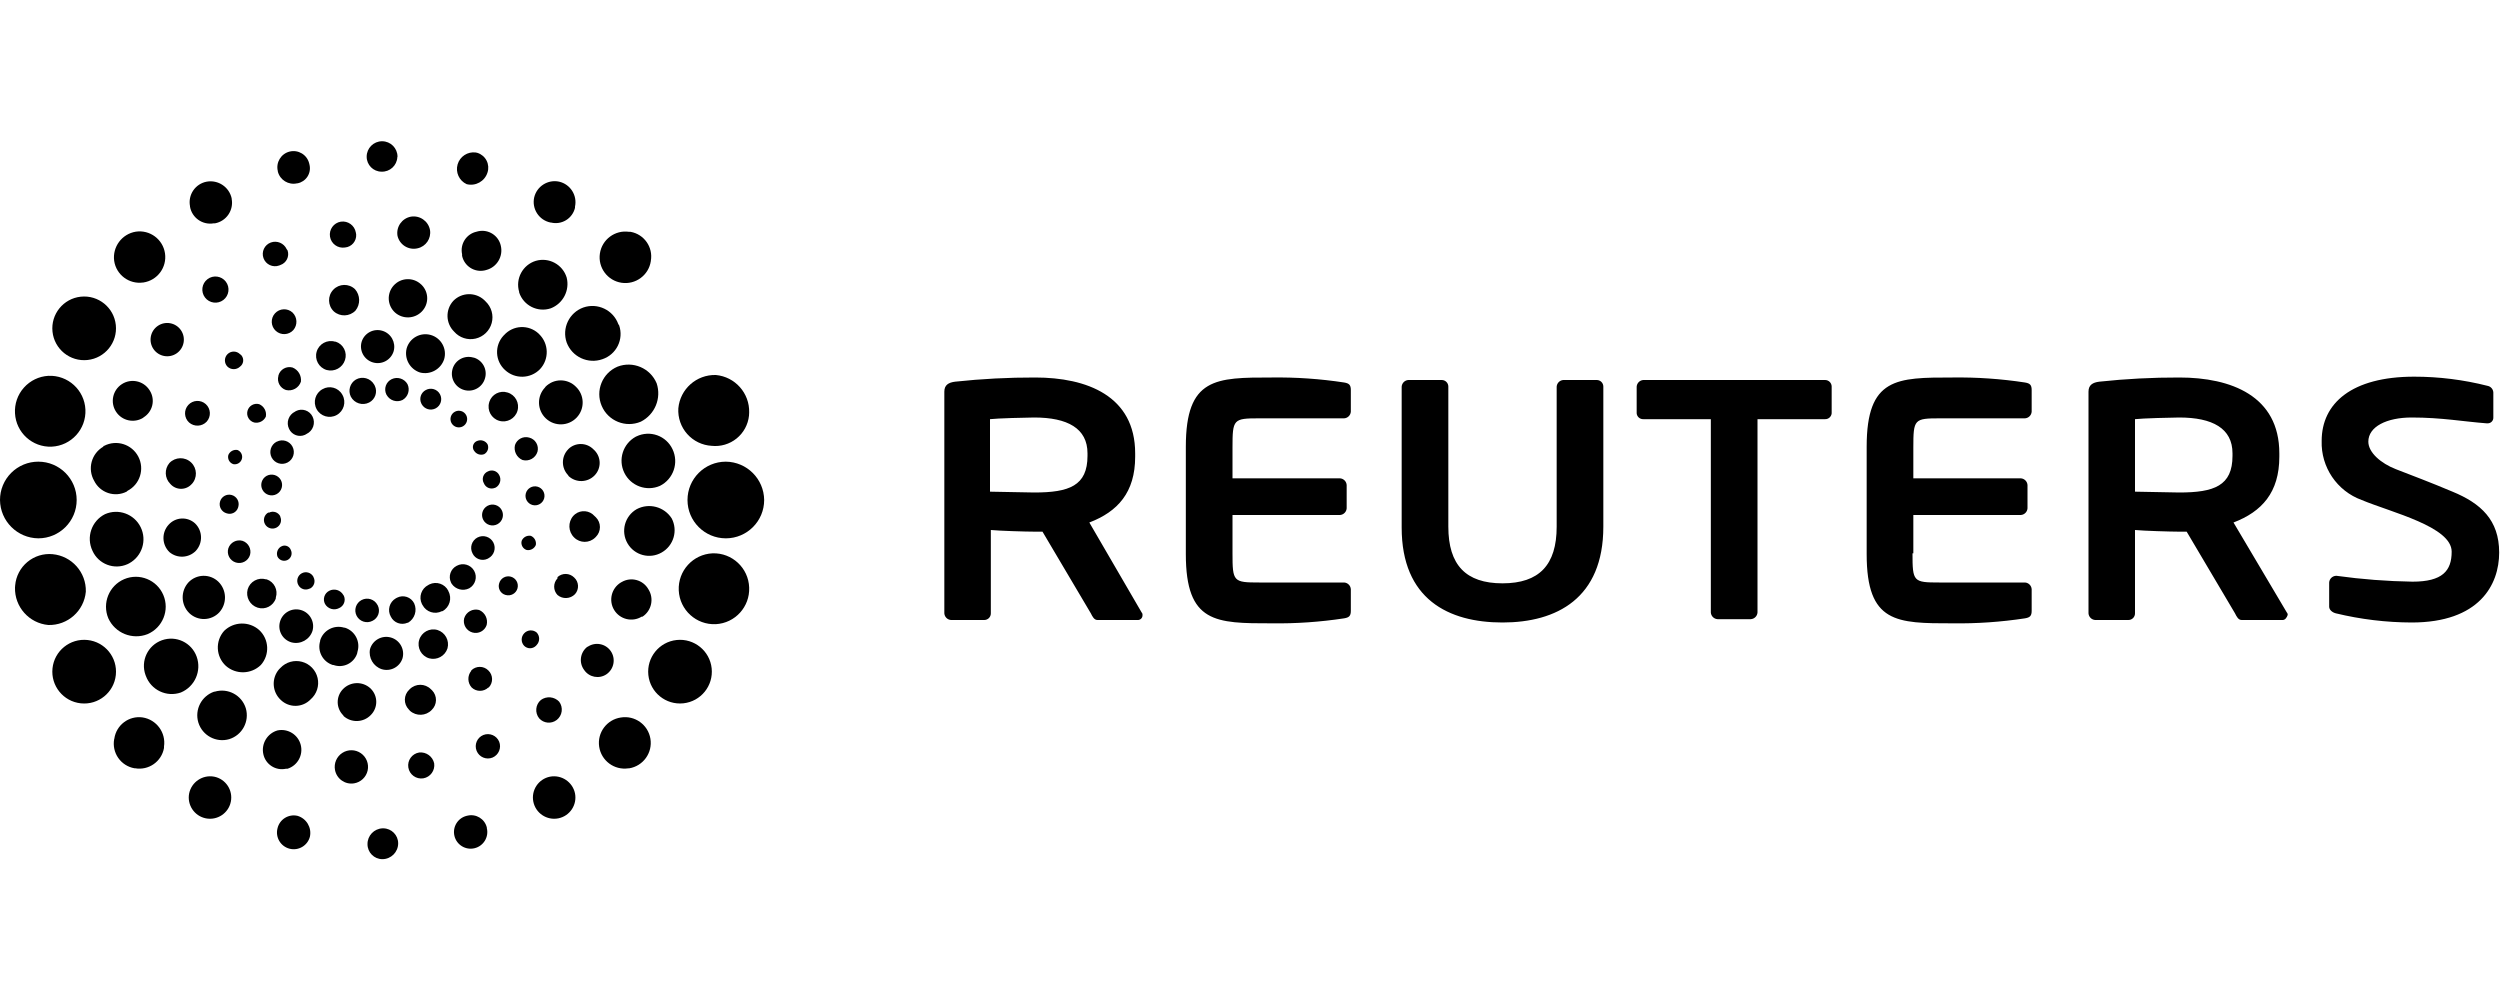
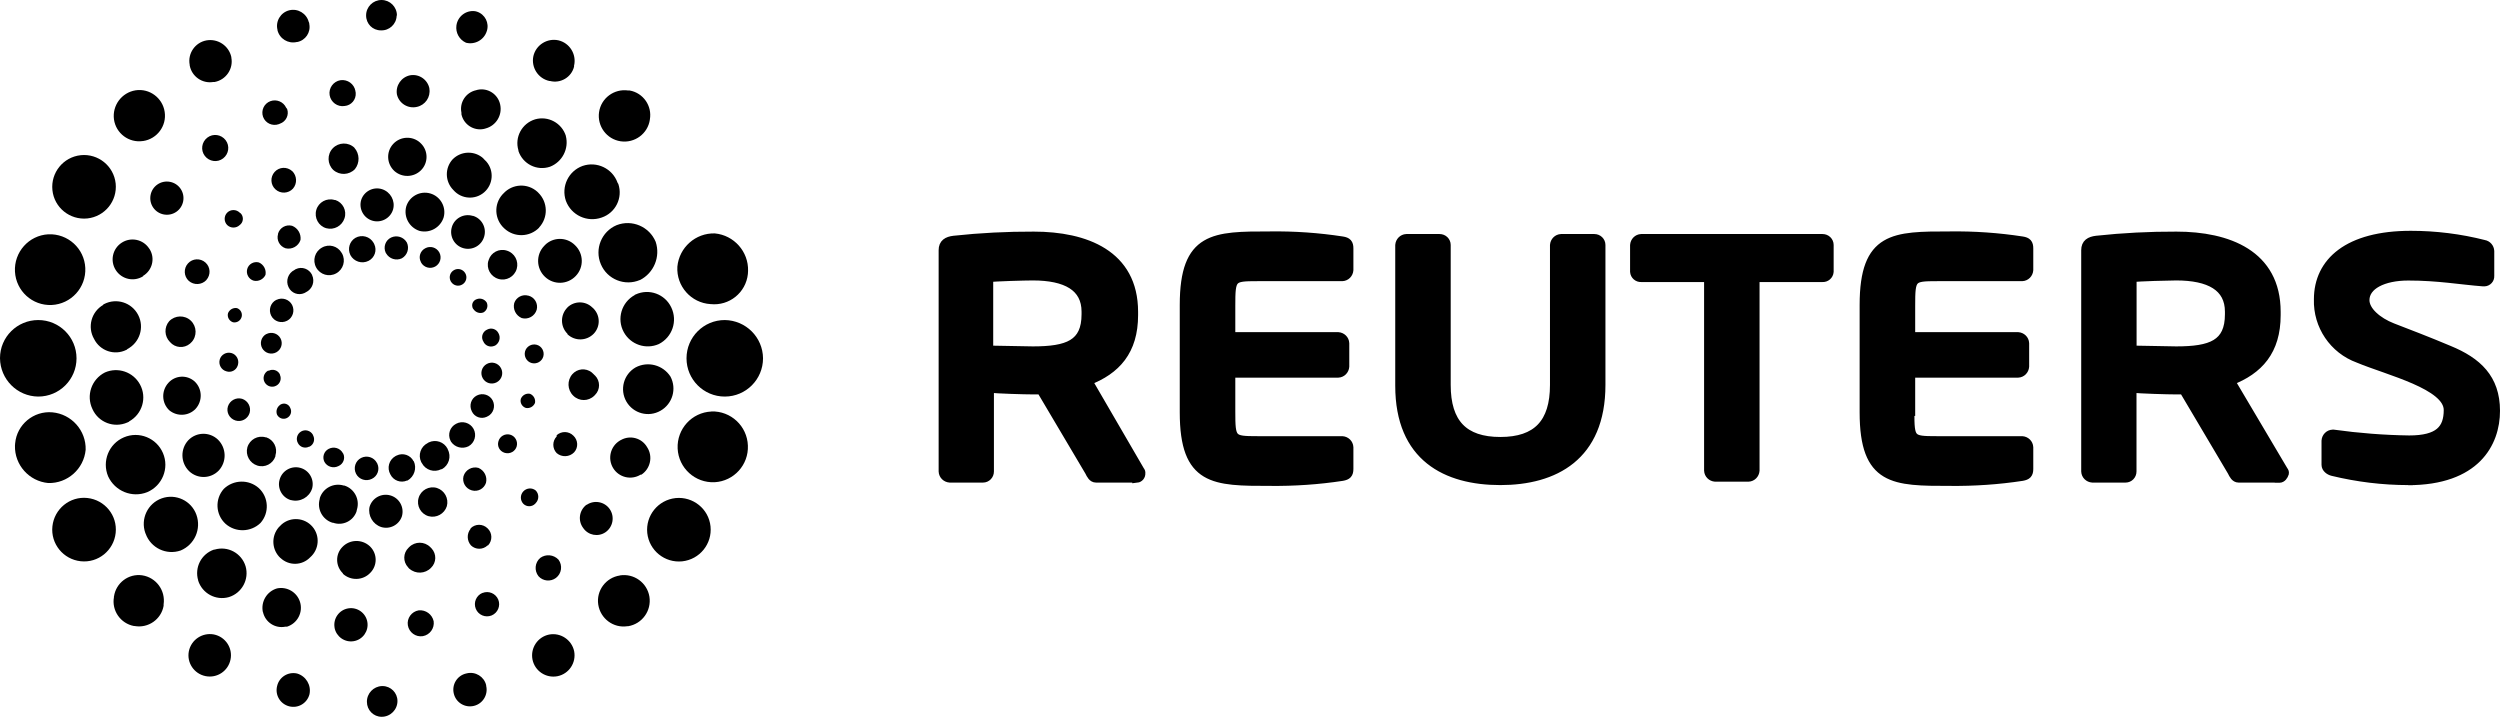
- <svg xmlns="http://www.w3.org/2000/svg" viewBox="0 0 300 120">
-   <path d="M136.6,74.4h-4.9c-.4,0-.6-.4-.8-.8l-5.8-9.8h-.9c-1.1,0-4.3-.1-5.3-.2v10a.79.79,0,0,1-.78.8h-4a.86.86,0,0,1-.8-.8V47c0-.8.5-1.1,1.3-1.2a87.93,87.93,0,0,1,9.6-.5c6.2,0,12,2.2,12,9.1v.4c0,4.3-2.1,6.6-5.5,7.9L137,73.5a.37.37,0,0,1,.1.3A.56.56,0,0,1,136.6,74.4Zm-6.1-20c0-3-2.4-4.3-6.4-4.3-.9,0-4.5.1-5.3.2V59c.6,0,4.6.1,5.3.1,4.2,0,6.4-.8,6.4-4.4Zm17.4,12c0,3.4.1,3.5,3.2,3.5h10.2a.86.86,0,0,1,.8.8v2.6c0,.6-.2.8-.8.9a52.8,52.8,0,0,1-8.7.6c-6.7,0-10.3,0-10.3-8.3V53.6c0-8.3,3.6-8.3,10.3-8.3a52.8,52.8,0,0,1,8.7.6c.6.1.8.3.8.9v2.6a.86.86,0,0,1-.8.8H151.1c-3.1,0-3.2.1-3.2,3.5v3.7h12.9a.86.86,0,0,1,.8.8V61a.86.86,0,0,1-.8.8H147.9Zm32.4,8.3c-6.5,0-12.1-2.8-12.1-11.4V46.4a.86.86,0,0,1,.8-.8h4a.79.79,0,0,1,.8.78V63.2c0,4.6,2.1,6.8,6.5,6.8s6.5-2.2,6.5-6.8V46.4a.86.86,0,0,1,.8-.8h4a.79.79,0,0,1,.8.78V63.2c0,8.6-5.6,11.5-12.1,11.5ZM219,50.3h-8.1V73.5a.86.86,0,0,1-.8.8h-4a.86.86,0,0,1-.8-.8V50.3h-8.1a.77.77,0,0,1-.8-.7V46.4a.86.86,0,0,1,.8-.8H219a.79.79,0,0,1,.8.78V49.6A.77.77,0,0,1,219,50.3Zm54.9,24.1H269c-.4,0-.6-.4-.8-.8l-5.8-9.8h-.9c-1,0-4.3-.1-5.3-.2v10a.79.79,0,0,1-.78.8h-4a.86.86,0,0,1-.8-.8V47c0-.8.5-1.1,1.3-1.2a87.93,87.93,0,0,1,9.6-.5c6.2,0,12,2.2,12,9.1v.4c0,4.3-2.1,6.6-5.5,7.9l6.4,10.8a.37.37,0,0,1,.1.3c-.1.3-.3.6-.6.6Zm-6-20c0-3-2.4-4.3-6.4-4.3-.8,0-4.5.1-5.3.2V59c.7,0,4.6.1,5.3.1,4.2,0,6.4-.8,6.4-4.4Zm21.5,20.3a39.27,39.27,0,0,1-9.1-1.1c-.4-.1-.8-.4-.8-.8V69.9a.86.86,0,0,1,.8-.8h.1a75,75,0,0,0,9.1.7c3.6,0,4.7-1.3,4.7-3.6,0-3-7.2-4.7-10.8-6.2a7.31,7.31,0,0,1-4.8-7.1c0-4.5,3.6-7.7,11.1-7.7a35.78,35.78,0,0,1,8.8,1.1.85.85,0,0,1,.7.8v3a.67.67,0,0,1-.66.7h-.14c-2.7-.2-5.4-.7-9-.7-3,0-5.2,1.1-5.2,2.9,0,1.3,1.5,2.6,3.3,3.3s4.2,1.6,6.8,2.7c3.4,1.4,5.6,3.4,5.6,7.3S297.5,74.7,289.4,74.7Zm-59.9-8.3c0,3.4.1,3.5,3.2,3.5H243a.86.86,0,0,1,.8.8v2.6c0,.6-.2.8-.8.9a52.8,52.8,0,0,1-8.7.6c-6.7,0-10.3,0-10.3-8.3V53.6c0-8.3,3.6-8.3,10.3-8.3a52.8,52.8,0,0,1,8.7.6c.6.1.8.3.8.9v2.6a.86.86,0,0,1-.8.8H232.8c-3.1,0-3.2.1-3.2,3.5v3.7h12.9a.86.86,0,0,1,.8.8V61a.86.86,0,0,1-.8.8H229.6v4.6Z" />
-   <path d="M41.1,47.4a1.77,1.77,0,1,1-2.4-.7h0a1.73,1.73,0,0,1,2.36.63ZM32.2,61.5a1,1,0,1,0,1,1.8h0A1,1,0,0,0,33.63,62l0-.05h0a1,1,0,0,0-1.35-.43ZM32,57.1a1.25,1.25,0,1,0,1.7.5A1.27,1.27,0,0,0,32,57.1ZM33.2,53a1.41,1.41,0,1,0,1.9.6h0A1.4,1.4,0,0,0,33.22,53Zm2.2-3.6a1.54,1.54,0,0,0-.71,2.07v0h0a1.45,1.45,0,0,0,1.91.71,1.18,1.18,0,0,0,.19-.11A1.54,1.54,0,0,0,37.51,50v0h0a1.47,1.47,0,0,0-2-.67ZM33.7,65.6a1,1,0,0,0-.4,1.2h0a.89.89,0,0,0,1.6-.8.8.8,0,0,0-1-.49A.76.76,0,0,0,33.7,65.6ZM54.2,50.8a1,1,0,1,0,.4-1.4h0a1,1,0,0,0-.43,1.35Zm-3.6-2.3a1.25,1.25,0,1,0,.5-1.7,1.22,1.22,0,0,0-.53,1.64Zm-4.2-1.1a1.46,1.46,0,0,0,1.9.6h0a1.46,1.46,0,0,0,.6-1.9h0a1.46,1.46,0,0,0-1.9-.6h0a1.37,1.37,0,0,0-.64,1.83A.25.25,0,0,1,46.4,47.4Zm-4.3.2a1.64,1.64,0,0,0,2.2.7h0a1.52,1.52,0,0,0,.68-2,1.09,1.09,0,0,0-.08-.15,1.61,1.61,0,0,0-2.2-.6h0A1.58,1.58,0,0,0,42.1,47.6Zm14.8,6.5a1,1,0,0,0,1.2.4.93.93,0,0,0,.4-1.2h0a1,1,0,0,0-1.2-.4.78.78,0,0,0-.51,1A.65.65,0,0,0,56.9,54.1ZM53.8,70.9a1.71,1.71,0,0,0-2.28-.77l-.12.07h0a1.71,1.71,0,0,0-.77,2.28l.07.12h0a1.73,1.73,0,0,0,2.33.74l.07,0a1.77,1.77,0,0,0,.71-2.39ZM37.6,69.2a1,1,0,0,0-1.8,1h0a1,1,0,0,0,1.35.43l.05,0h0a1,1,0,0,0,.43-1.35Zm3.6,2.2a1.27,1.27,0,0,0-1.7-.5A1.16,1.16,0,0,0,39,72.47v0h0a1.27,1.27,0,0,0,1.7.5,1.11,1.11,0,0,0,.57-1.46A.61.61,0,0,0,41.2,71.4Zm4.1,1.2a1.41,1.41,0,1,0-.6,1.9h0a1.37,1.37,0,0,0,.64-1.83A.25.25,0,0,1,45.3,72.6Zm4.4-.2a1.52,1.52,0,0,0-2.05-.68l-.15.08a1.61,1.61,0,0,0-.6,2.2h0a1.54,1.54,0,0,0,2,.73l.06,0h0A1.82,1.82,0,0,0,49.7,72.4Zm9.8-13.9a1.11,1.11,0,0,0,.4-1.5,1,1,0,0,0-1.35-.43l0,0h0A1,1,0,0,0,58.07,58l0,0h0a1,1,0,0,0,1.3.55Zm.2,4.4a1.25,1.25,0,1,0-1.2-2.2h0a1.25,1.25,0,0,0,1.2,2.2ZM58.6,67a1.41,1.41,0,1,0-1.9-.6h0a1.35,1.35,0,0,0,1.79.66Zm-2.3,3.6a1.54,1.54,0,0,0-1.5-2.7h0a1.52,1.52,0,0,0-.68,2,1.09,1.09,0,0,0,.08.15h0A1.65,1.65,0,0,0,56.3,70.6Z" />
-   <path d="M53.3,43.1a2.42,2.42,0,0,1-2.9,1.6h0a2.42,2.42,0,0,1-1.6-2.9h0a2.34,2.34,0,1,1,4.5,1.3ZM31.1,48.5a1.14,1.14,0,0,0-.6,2.2,1.26,1.26,0,0,0,1.4-.7A1.35,1.35,0,0,0,31.1,48.5Zm4-4.4a1.38,1.38,0,0,0-1.69.95v.05h0a1.39,1.39,0,0,0,.9,1.7h0a1.52,1.52,0,0,0,1.8-1A1.62,1.62,0,0,0,35.1,44.1ZM40.2,41a1.77,1.77,0,0,0-1,3.4,1.81,1.81,0,0,0,2.2-1.2h0A1.74,1.74,0,0,0,40.28,41Zm5.7-1.3A2,2,0,0,0,43.4,41h0a2,2,0,0,0,1.35,2.49h0a2,2,0,0,0,2.49-1.35v0A2,2,0,0,0,45.9,39.7ZM28.5,54a1,1,0,0,0-1.1.6h0a.91.91,0,0,0,.6,1.1h0a.89.89,0,0,0,.5-1.7Zm34.6,5.2a1.14,1.14,0,0,0,.8,1.4h0a1.14,1.14,0,1,0-.8-1.4Zm-1.3-5.8a1.56,1.56,0,0,0,.9,1.8h0a1.47,1.47,0,0,0,1.8-1,1.38,1.38,0,0,0-1-1.69h0A1.39,1.39,0,0,0,61.8,53.4Zm-3.1-5.1a1.77,1.77,0,1,0,2.2-1.2h0a1.74,1.74,0,0,0-2.18,1.12A.24.24,0,0,1,58.7,48.3Zm-4.4-4a2,2,0,0,0,3.9,1.1h0a2,2,0,0,0-1.35-2.49H56.8a2,2,0,0,0-2.49,1.35Zm8.3,20.6a.91.91,0,0,0,.6,1.1,1,1,0,0,0,1.1-.6h0a1,1,0,0,0-.6-1.1h0A1,1,0,0,0,62.6,64.9ZM42.9,78.2a2.31,2.31,0,0,0-1.52-2.88l-.08,0h0a2.31,2.31,0,0,0-2.88,1.52.24.24,0,0,1,0,.08h0a2.31,2.31,0,0,0,1.52,2.88l.08,0h0a2.21,2.21,0,0,0,2.83-1.36A2.17,2.17,0,0,0,42.9,78.2ZM28.6,60.8a1.14,1.14,0,1,0-1.4.8h0a1.07,1.07,0,0,0,1.36-.66A.74.74,0,0,0,28.6,60.8ZM30,66.6a1.39,1.39,0,0,0-.9-1.7h0a1.39,1.39,0,0,0-1.7.9h0a1.36,1.36,0,0,0,2.6.8Zm3.1,5.1A1.74,1.74,0,0,0,32,69.52l-.08,0a1.77,1.77,0,0,0-2.2,1.2h0a1.81,1.81,0,0,0,1.2,2.2h0a1.74,1.74,0,0,0,2.18-1.12A.24.24,0,0,1,33.1,71.7Zm4.4,4a2,2,0,1,0-3.9-1.1h0A2,2,0,0,0,35,77.09h0A2.09,2.09,0,0,0,37.5,75.7Zm23.2-4.3a1.14,1.14,0,1,0-.8-1.4,1.1,1.1,0,0,0,.72,1.38Zm-4,4.5a1.39,1.39,0,0,0,1.7-.9,1.56,1.56,0,0,0-.9-1.8h0a1.47,1.47,0,0,0-1.8,1A1.42,1.42,0,0,0,56.7,75.9ZM51.5,79a1.81,1.81,0,0,0,2.2-1.2h0a1.81,1.81,0,0,0-1.2-2.2h0a1.77,1.77,0,1,0-1,3.4Zm-5.7,1.3A2,2,0,0,0,48.3,79h0a2,2,0,1,0-3.9-1.1h0A2.11,2.11,0,0,0,45.8,80.3Z" />
-   <path d="M64.8,44.3a3,3,0,0,1-4.2.1,2.9,2.9,0,0,1-.2-4.1l.1-.1h0a2.9,2.9,0,0,1,4.1-.2l.1.1h0A3,3,0,0,1,64.8,44.3ZM35.1,37.5a1.49,1.49,0,1,0,.1,2.11h0A1.54,1.54,0,0,0,35.1,37.5Zm7.5-2.8a1.84,1.84,0,0,0-2.54,2.67l0,0h0a1.88,1.88,0,0,0,2.6-.1A2,2,0,0,0,42.6,34.7Zm7.9-.6a2.3,2.3,0,0,0-3.1,3.4h0a2.33,2.33,0,0,0,3.2-.1,2.27,2.27,0,0,0,0-3.21ZM58.1,36a2.66,2.66,0,0,0-3.7.1h0a2.66,2.66,0,0,0,.1,3.7h0a2.62,2.62,0,1,0,3.77-3.63ZM28.8,42.5A1.06,1.06,0,0,0,27.3,44h0a1.09,1.09,0,0,0,1.5,0h0A.94.94,0,0,0,29,42.68.77.77,0,0,0,28.8,42.5ZM66.9,69.4a1.45,1.45,0,0,0,0,2s0,0,0,0a1.54,1.54,0,0,0,2.1-.1,1.42,1.42,0,0,0-.1-2,1.45,1.45,0,0,0-2-.05Zm1.9-7.5a1.88,1.88,0,0,0,.1,2.6,1.79,1.79,0,0,0,2.53,0,.46.46,0,0,0,.07-.07h0a1.66,1.66,0,0,0,0-2.36l-.15-.14h0A1.71,1.71,0,0,0,69,61.71Zm-.6-8a2.23,2.23,0,0,0,0,3.15l0,.05h0a2.23,2.23,0,0,0,3.15-.05l0,0h0a2.15,2.15,0,0,0,0-3,1.14,1.14,0,0,0-.16-.15,2.13,2.13,0,0,0-3,0Zm-2.8-7.4a2.62,2.62,0,1,0,3.7-.1h0a2.56,2.56,0,0,0-3.63,0ZM62.9,76a1.09,1.09,0,0,0,0,1.5,1,1,0,0,0,1.41,0l.09-.1h0a1.09,1.09,0,0,0,0-1.5h0A1.09,1.09,0,0,0,62.9,76ZM31.3,79.8a3,3,0,0,0-.2-4.2,3.09,3.09,0,0,0-4.2.1,3,3,0,0,0,.2,4.2A3.09,3.09,0,0,0,31.3,79.8ZM24.8,50.6a1.49,1.49,0,1,0-2.11.1h0A1.52,1.52,0,0,0,24.8,50.6ZM23,58.1a1.84,1.84,0,0,0-2.67-2.54l0,0a1.85,1.85,0,0,0,.1,2.5,1.71,1.71,0,0,0,2.6,0Zm.5,8a2.36,2.36,0,0,0-.1-3.3,2.23,2.23,0,0,0-3.16.16l0,0a2.36,2.36,0,0,0,.1,3.3A2.33,2.33,0,0,0,23.5,66.1Zm2.8,7.4a2.66,2.66,0,0,0-.1-3.7,2.53,2.53,0,0,0-3.58.08l0,0h0a2.66,2.66,0,0,0,.1,3.7h0a2.53,2.53,0,0,0,3.59-.09Zm30.3,9a1.45,1.45,0,0,0,2,0l.05,0h0a1.45,1.45,0,0,0-.05-2.05s0,0,0,0h0a1.45,1.45,0,0,0-2.05,0l0,.05h0A1.54,1.54,0,0,0,56.6,82.5Zm-7.4,2.8a1.88,1.88,0,0,0,2.6-.1,1.66,1.66,0,0,0,.05-2.36l-.15-.14h0a1.79,1.79,0,0,0-2.53,0,.46.46,0,0,0-.07.07,1.66,1.66,0,0,0-.05,2.36Zm-8,.6a2.36,2.36,0,0,0,3.3-.1,2.23,2.23,0,0,0,0-3.15l-.05-.05h0a2.36,2.36,0,0,0-3.3.1,2.23,2.23,0,0,0,.07,3.17ZM33.7,84a2.53,2.53,0,0,0,3.58-.08l0,0h0a2.62,2.62,0,1,0-3.63-3.77,1.37,1.37,0,0,0-.17.17h0A2.66,2.66,0,0,0,33.7,84Z" />
-   <path d="M76.9,50.6A3.58,3.58,0,1,1,74.1,44h0a3.66,3.66,0,0,1,4.7,2A3.81,3.81,0,0,1,76.9,50.6Zm-25.3-23A2,2,0,0,0,49.3,26h0a2,2,0,0,0-1.6,2.3h0a2,2,0,0,0,2.4,1.5h0A1.93,1.93,0,0,0,51.6,27.6Zm8.5,1.9a2.28,2.28,0,0,0-2.71-1.75l-.19.05h0a2.28,2.28,0,0,0-1.75,2.71,1.33,1.33,0,0,0,0,.19h0a2.28,2.28,0,0,0,2.71,1.75l.19-.05A2.43,2.43,0,0,0,60.1,29.5ZM68,33.3a3,3,0,0,0-3.7-2h0a3,3,0,0,0-2,3.73s0,0,0,.07h0A3,3,0,0,0,66.09,37h0A3.14,3.14,0,0,0,68,33.3Zm6.2,5.6a3.31,3.31,0,0,0-4.2-2h0a3.31,3.31,0,0,0-2,4.2h0a3.38,3.38,0,0,0,4.3,2,3.19,3.19,0,0,0,2-4.05Zm-39.8-9a1.52,1.52,0,0,0-1.9-.8h0a1.46,1.46,0,1,0,1,2.76l.15-.06h0a1.38,1.38,0,0,0,.86-1.75ZM70.5,77.6a2,2,0,0,0-.4,2.8h0a1.93,1.93,0,0,0,2.68.51h0a2,2,0,0,0,.51-2.78v0h0a2,2,0,0,0-2.78-.51Zm4-7.7A2.4,2.4,0,0,0,77,74h.1a2.4,2.4,0,0,0,.7-3.3,2.33,2.33,0,0,0-3.19-.86Zm1.9-8.8a3,3,0,1,0,3,5.2h0a3.07,3.07,0,0,0,1.2-4.1h0A3.21,3.21,0,0,0,76.4,61.1Zm-.1-8.7a3.29,3.29,0,0,0,2.9,5.9h0a3.32,3.32,0,0,0,1.5-4.4h0a3.23,3.23,0,0,0-4.31-1.54ZM58,88.2a1.46,1.46,0,0,0,1.1,2.71A1.48,1.48,0,0,0,59.9,89h0A1.47,1.47,0,0,0,58,88.2ZM17.7,76.1a3.58,3.58,0,0,0-2.8-6.6h0A3.6,3.6,0,0,0,13,74.2h0A3.69,3.69,0,0,0,17.7,76.1Zm3.5-33.7a2,2,0,0,0,.51-2.78v0h0a2,2,0,0,0-2.78-.51h0a2,2,0,0,0-.51,2.78v0h0a2,2,0,0,0,2.78.51Zm-4,7.7A2.32,2.32,0,0,0,18,46.91l-.07-.11h0a2.39,2.39,0,1,0-.71,3.31Zm-1.9,8.8a3,3,0,0,0-2.8-5.4h0a.09.09,0,0,0-.1.1,3,3,0,0,0-1.1,4.1h0A2.89,2.89,0,0,0,15.19,59Zm.2,8.7a3.29,3.29,0,0,0-2.9-5.9h0a3.32,3.32,0,0,0-1.5,4.4h0a3.18,3.18,0,0,0,4.2,1.6ZM40.2,92.4A2,2,0,0,0,42.5,94h0a2,2,0,1,0-2.3-1.6Zm-8.6-1.9a2.28,2.28,0,0,0,2.71,1.75l.19,0h0a2.38,2.38,0,0,0-1.2-4.6A2.43,2.43,0,0,0,31.6,90.5Zm-7.8-3.8a3,3,0,0,0,3.7,2h0a3,3,0,0,0,2-3.7h0a3,3,0,0,0-3.73-2l-.07,0A3,3,0,0,0,23.8,86.7Zm-6.3-5.6a3.31,3.31,0,0,0,4.2,2h0a3.41,3.41,0,0,0,1.9-4.3A3.26,3.26,0,0,0,17.46,81ZM64.9,84a1.59,1.59,0,0,0-.2,2.2,1.55,1.55,0,0,0,2.1.2,1.58,1.58,0,0,0,.3-2.2A1.67,1.67,0,0,0,64.9,84ZM50.3,90.3a1.57,1.57,0,0,0,.5,3.1h0a1.59,1.59,0,0,0,1.3-1.8h0A1.66,1.66,0,0,0,50.3,90.3ZM42.7,27.9a1.59,1.59,0,0,0-1.8-1.3h0a1.57,1.57,0,1,0,.5,3.1,1.47,1.47,0,0,0,1.34-1.57A1.57,1.57,0,0,0,42.7,27.9ZM27.1,33.8a1.57,1.57,0,1,0-.3,2.2A1.57,1.57,0,0,0,27.1,33.8Z" />
-   <path d="M87.1,64.6a4.6,4.6,0,1,1,0-9.2h0A4.65,4.65,0,0,1,91.7,60h0a4.6,4.6,0,0,1-4.58,4.6ZM69,24.8a2.53,2.53,0,0,0-1.9-3h0a2.53,2.53,0,0,0-3,1.9h0a2.52,2.52,0,0,0,1.94,3h.06A2.38,2.38,0,0,0,69,24.94Zm9.1,6.5a3,3,0,0,0-2.43-3.48l-.17,0h0a3.09,3.09,0,1,0,2.6,3.51ZM89.9,49.5a4.4,4.4,0,0,0-4-4.5h0a4.4,4.4,0,0,0-4.5,4h0a4.25,4.25,0,0,0,4,4.5h0a4.07,4.07,0,0,0,4.48-3.62C89.89,49.76,89.9,49.63,89.9,49.5ZM47.7,18.8a1.85,1.85,0,0,0-3.7,0,1.79,1.79,0,0,0,1.78,1.8h0a1.83,1.83,0,0,0,1.9-1.74ZM66,93.2a2.55,2.55,0,1,0,3,2h0A2.58,2.58,0,0,0,66,93.2Zm8.5-7.1a3.08,3.08,0,0,0,.9,6.1h.1a3.09,3.09,0,1,0-1-6.1Zm6.7-9.3a3.82,3.82,0,1,0,4.2,3.4h0a3.82,3.82,0,0,0-4.2-3.4Zm4.3-10.4a4.25,4.25,0,0,0,.4,8.5h0a4.23,4.23,0,0,0,4-4.4h0a4.25,4.25,0,0,0-4.39-4.1Zm-39.6,33a1.88,1.88,0,0,0-1.8,1.9,1.79,1.79,0,0,0,1.78,1.8h0a1.9,1.9,0,0,0,1.9-1.9h0A1.8,1.8,0,0,0,46,99.4ZM4.6,64.6a4.6,4.6,0,0,0,0-9.2h0A4.59,4.59,0,0,0,0,60v0H0A4.65,4.65,0,0,0,4.6,64.6ZM25.8,26.8a2.51,2.51,0,0,0,2-2.94V23.8a2.6,2.6,0,0,0-3-2h0a2.51,2.51,0,0,0-2,2.94v.06a2.46,2.46,0,0,0,2.84,2Zm-8.6,7.1a3.08,3.08,0,0,0-.9-6.1h0a3.13,3.13,0,0,0-2.6,3.5h0a3.07,3.07,0,0,0,3.47,2.6Zm-6.7,9.3a3.82,3.82,0,1,0-4.2-3.4h0a3.82,3.82,0,0,0,4.2,3.4ZM6.2,53.6a4.25,4.25,0,1,0-.4-8.5h0a4.25,4.25,0,0,0-4,4.5h0A4.23,4.23,0,0,0,6.2,53.6ZM22.7,95.2a2.55,2.55,0,1,0,3-2h0A2.58,2.58,0,0,0,22.7,95.2Zm-9-6.5a3,3,0,0,0,2.42,3.49h.08a3,3,0,0,0,3.48-2.43c0-.06,0-.11,0-.17a3.08,3.08,0,0,0-2.57-3.5h0a3,3,0,0,0-3.39,2.55ZM6.3,80.2a3.82,3.82,0,0,0,3.4,4.2h0A3.82,3.82,0,0,0,13.9,81h0a3.82,3.82,0,0,0-3.4-4.2h0a3.82,3.82,0,0,0-4.2,3.4ZM1.8,70.5a4.4,4.4,0,0,0,4,4.5h0a4.4,4.4,0,0,0,4.5-4h0a4.4,4.4,0,0,0-4-4.5,4.12,4.12,0,0,0-4.48,3.74A2.28,2.28,0,0,0,1.8,70.5ZM56,97.9a2,2,0,1,0,2.42,1.47s0-.05,0-.07h0a1.93,1.93,0,0,0-2.33-1.42Zm-20.3,0a2,2,0,0,0-2.4,1.5h0a2,2,0,0,0,3.89,1v0A2.14,2.14,0,0,0,35.7,97.9ZM58.5,20.7a1.86,1.86,0,0,0-1.19-2.35l-.21-.05h0A2,2,0,0,0,56,22.1,2.08,2.08,0,0,0,58.5,20.7ZM37.1,19.6a1.94,1.94,0,0,0-2.35-1.41h0a1.94,1.94,0,0,0-1.41,2.35v.05h0A1.94,1.94,0,0,0,35.65,22h.05a1.84,1.84,0,0,0,1.45-2.19A1.6,1.6,0,0,0,37.1,19.6Z" />
+ <svg xmlns="http://www.w3.org/2000/svg" id="a" viewBox="0 0 279.02 80">
+   <path d="m126.87,53.36h-4.55c-.37,0-.56-.37-.74-.74l-5.39-9.1h-.84c-1.02,0-3.99-.09-4.92-.19v9.29c0,.41-.32.74-.72.74h-3.71c-.4-.03-.72-.34-.74-.74v-24.7c0-.74.46-1.02,1.21-1.11,2.96-.32,5.94-.47,8.91-.46,5.76,0,11.14,2.04,11.14,8.45v.37c0,3.99-1.95,6.13-5.11,7.34l5.83,10.03c.07.07.11.18.09.28.02.28-.18.53-.46.56v-.02Zm-5.66-18.57c0-2.79-2.23-3.99-5.94-3.99-.84,0-4.18.09-4.92.19v8.08c.56,0,4.27.09,4.92.09,3.9,0,5.94-.74,5.94-4.09v-.28Zm16.16,11.14c0,3.16.09,3.25,2.97,3.25h9.47c.4.03.72.34.74.74v2.41c0,.56-.19.74-.74.84-2.67.41-5.38.59-8.08.56-6.22,0-9.56,0-9.56-7.71v-11.98c0-7.71,3.34-7.71,9.56-7.71,2.7-.04,5.41.15,8.08.56.56.09.74.28.74.84v2.41c-.03.4-.34.72-.74.74h-9.47c-2.88,0-2.97.09-2.97,3.25v3.44h11.98c.4.03.72.34.74.74v2.6c-.03.4-.34.72-.74.74h-11.98v4.27h0Zm30.09,7.71c-6.04,0-11.24-2.6-11.24-10.59v-15.69c.03-.4.34-.72.74-.74h3.71c.41,0,.74.32.74.72h0v15.62c0,4.27,1.95,6.31,6.04,6.31s6.04-2.04,6.04-6.31v-15.6c.03-.4.34-.72.74-.74h3.71c.41,0,.74.32.74.72h0v15.62c0,7.99-5.2,10.68-11.24,10.68h.02Zm35.94-22.66h-7.52v21.54c-.03.4-.34.72-.74.74h-3.71c-.4-.03-.72-.34-.74-.74v-21.54h-7.52c-.38.02-.71-.27-.74-.65v-2.97c.03-.4.34-.72.74-.74h20.24c.41,0,.74.32.74.72h0v2.99c-.03.38-.36.67-.74.65h0Zm50.99,22.38h-4.55c-.37,0-.56-.37-.74-.74l-5.39-9.1h-.84c-.93,0-3.99-.09-4.92-.19v9.29c0,.41-.32.74-.72.74h-3.71c-.4-.03-.72-.34-.74-.74v-24.7c0-.74.46-1.02,1.21-1.11,2.96-.32,5.94-.47,8.91-.46,5.76,0,11.14,2.04,11.14,8.45v.37c0,3.99-1.95,6.13-5.11,7.34l5.94,10.03c.07.07.11.18.09.28-.09.28-.28.56-.56.56h-.02v-.02Zm-5.57-18.57c0-2.79-2.23-3.99-5.94-3.99-.74,0-4.18.09-4.92.19v8.08c.65,0,4.27.09,4.92.09,3.9,0,5.94-.74,5.94-4.09v-.28Zm19.97,18.85c-2.85,0-5.68-.35-8.45-1.02-.37-.09-.74-.37-.74-.74v-2.69c.03-.4.34-.72.74-.74h.09c2.8.39,5.62.61,8.45.65,3.34,0,4.36-1.21,4.36-3.34,0-2.79-6.69-4.36-10.03-5.76-2.75-1-4.55-3.66-4.46-6.59,0-4.18,3.34-7.15,10.31-7.15,2.76,0,5.5.34,8.17,1.02.36.06.63.37.65.74v2.79c.02.34-.25.63-.59.65h-.15c-2.51-.19-5.01-.65-8.36-.65-2.79,0-4.83,1.02-4.83,2.69,0,1.21,1.39,2.41,3.06,3.06s3.9,1.49,6.31,2.51c3.16,1.3,5.2,3.16,5.2,6.78s-2.23,7.8-9.75,7.8h.02Zm-55.63-7.71c0,3.16.09,3.25,2.97,3.25h9.56c.4.03.72.34.74.74v2.41c0,.56-.19.74-.74.84-2.67.41-5.38.59-8.08.56-6.22,0-9.56,0-9.56-7.71v-11.98c0-7.71,3.34-7.71,9.56-7.71,2.7-.04,5.41.15,8.08.56.56.09.74.28.74.84v2.41c-.03.4-.34.72-.74.74h-9.47c-2.88,0-2.97.09-2.97,3.25v3.44h11.98c.4.03.72.34.74.74v2.6c-.03.4-.34.72-.74.74h-11.98v4.27h-.09Z" style="stroke:#000; stroke-miterlimit:10;" />
+   <path d="m38.17,28.28c.44.8.15,1.79-.65,2.23s-1.79.15-2.23-.65-.15-1.79.65-2.23h0c.77-.44,1.75-.18,2.19.59l.04.07h0Zm-8.26,13.09c-.46.26-.63.84-.37,1.3.26.46.84.63,1.3.37h0c.43-.23.61-.76.4-1.21v-.05h0c-.23-.46-.79-.64-1.25-.4h0l-.07-.02h0Zm-.19-4.09c-.56.31-.77,1.01-.46,1.58.31.56,1.01.77,1.58.46.56-.31.77-1.01.46-1.57-.31-.56-1.01-.76-1.58-.46h0Zm1.11-3.81c-.64.33-.89,1.12-.56,1.77s1.12.89,1.77.56c.64-.33.89-1.12.56-1.77h0c-.33-.63-1.11-.88-1.75-.56h-.02Zm2.04-3.34c-.71.34-1.01,1.2-.67,1.91h0c.31.68,1.1.97,1.77.67.06-.03.12-.06.18-.1.71-.34,1.02-1.19.68-1.91v-.02h0c-.33-.68-1.14-.97-1.82-.64,0,0-.02.01-.04.02,0,0-.1.07-.1.07Zm-1.58,15.04c-.37.24-.53.7-.37,1.11h0c.21.41.7.58,1.11.37.41-.21.58-.7.37-1.11-.14-.38-.55-.58-.93-.46-.07.02-.13.05-.19.08h.01Zm19.04-13.74c.26.44.83.59,1.27.32.44-.26.59-.83.32-1.27-.25-.42-.79-.58-1.22-.35h0c-.46.23-.64.79-.4,1.25h0s.03.05.03.05Zm-3.34-2.14c.31.56,1.01.77,1.58.46.56-.31.77-1.01.46-1.58-.31-.56-1.01-.77-1.57-.46-.56.29-.78.97-.49,1.52l.03.06h0Zm-3.9-1.02c.35.62,1.12.86,1.76.56h0c.62-.35.86-1.12.56-1.76h0c-.35-.62-1.12-.86-1.76-.56h0c-.63.3-.9,1.06-.6,1.7h0s.03.04.04.07h0Zm-3.99.19c.39.74,1.3,1.03,2.04.65h0c.68-.35.96-1.17.63-1.86-.02-.05-.05-.09-.07-.14-.41-.72-1.32-.97-2.04-.56h0c-.65.39-.89,1.22-.56,1.9h0Zm13.74,6.04c.24.37.7.53,1.11.37.4-.22.56-.7.37-1.11h0c-.24-.37-.7-.53-1.11-.37-.38.12-.6.52-.48.9v.02c.02.07.06.13.1.19h.01Zm-2.88,15.6c-.39-.78-1.33-1.1-2.12-.72l-.11.07h0c-.78.39-1.1,1.33-.72,2.12l.07.11h0c.41.79,1.38,1.09,2.16.69h.07c.79-.43,1.09-1.42.66-2.22v-.05h0Zm-15.04-1.58c-.26-.46-.84-.63-1.3-.37-.46.26-.63.84-.37,1.3h0c.23.46.79.64,1.25.4h.05c.46-.23.64-.79.4-1.25h0l-.03-.07h0Zm3.34,2.04c-.31-.56-1.01-.76-1.58-.46-.53.27-.74.92-.47,1.45h0c.31.56,1.01.76,1.58.46.52-.23.76-.84.53-1.36-.02-.04-.04-.07-.07-.1h.01Zm3.81,1.11c-.33-.64-1.12-.89-1.77-.56-.64.33-.89,1.12-.56,1.77.33.64,1.12.89,1.77.56h0c.63-.3.9-1.06.6-1.7h0s-.03-.04-.04-.07Zm4.09-.19c-.35-.7-1.19-.98-1.89-.64h0l-.14.07c-.72.41-.97,1.32-.56,2.04h0c.34.69,1.16.99,1.86.68h.06c.75-.44,1.05-1.37.69-2.16h-.01Zm9.1-12.91c.48-.29.65-.9.37-1.39-.23-.46-.79-.64-1.25-.4h0c-.47.2-.7.74-.5,1.21.02.04.04.08.06.11h0c.19.47.73.7,1.21.51l.12-.05h0Zm.19,4.09c.56-.31.77-1.01.46-1.58s-1.01-.77-1.58-.46h0c-.56.31-.77,1.01-.46,1.58s1.01.77,1.58.46Zm-1.02,3.81c.64-.33.89-1.12.56-1.77-.33-.64-1.12-.89-1.77-.56s-.89,1.12-.56,1.77h0c.29.63,1.03.9,1.66.61l.1-.06h.01Zm-2.14,3.34c.69-.38.94-1.26.56-1.95s-1.26-.94-1.95-.56h0c-.68.35-.96,1.17-.63,1.86.02.05.05.09.07.14h0c.43.63,1.26.85,1.95.51Z" style="stroke-width:0px;" />
+   <path d="m49.51,24.28c-.37,1.13-1.54,1.78-2.69,1.49h0c-1.13-.37-1.78-1.54-1.49-2.69h0c.33-1.15,1.54-1.82,2.69-1.49,1.15.33,1.82,1.54,1.49,2.69Zm-20.62,5.01c-.56-.15-1.15.18-1.3.74s.18,1.15.74,1.3c.53.11,1.07-.16,1.3-.65.11-.58-.2-1.16-.74-1.39Zm3.71-4.09c-.68-.18-1.38.21-1.57.88v.05h0c-.19.67.18,1.36.84,1.58h0c.71.17,1.44-.23,1.67-.93.08-.68-.3-1.33-.94-1.58Zm4.74-2.88c-.87-.26-1.79.24-2.04,1.11s.24,1.79,1.11,2.04c.87.24,1.77-.26,2.04-1.11h0c.28-.85-.18-1.76-1.03-2.04h-.08Zm5.29-1.21c-.97-.3-2.01.24-2.32,1.21h0c-.29.98.27,2.02,1.25,2.31h0c.98.29,2.02-.27,2.31-1.25h0c.27-.97-.29-1.97-1.24-2.27Zm-16.16,13.28c-.43-.08-.85.15-1.02.56h0c-.12.43.13.88.56,1.02h0c.45.09.88-.21.97-.65.08-.39-.14-.78-.5-.92h0Zm32.13,4.83c-.15.56.18,1.15.74,1.3h0c.56.15,1.15-.18,1.3-.74s-.18-1.15-.74-1.3c-.56-.15-1.15.18-1.3.74Zm-1.21-5.39c-.17.69.19,1.39.84,1.67h0c.72.2,1.46-.22,1.67-.93.18-.68-.23-1.39-.91-1.57h-.02c-.66-.19-1.36.17-1.58.83Zm-2.88-4.74c-.26.87.24,1.78,1.12,2.04.87.26,1.78-.24,2.04-1.12.25-.87-.24-1.78-1.11-2.04h0c-.85-.27-1.75.2-2.02,1.04,0,.03,0,.05-.02.07h0Zm-4.09-3.71c-.28,1,.3,2.04,1.3,2.32s2.04-.3,2.32-1.3h0c.29-.98-.27-2.02-1.25-2.31h-.05c-.98-.29-2.02.27-2.31,1.25h0v.04h0Zm7.71,19.13c-.12.43.13.88.56,1.02.43.08.85-.15,1.02-.56h0c.08-.43-.15-.85-.56-1.02h0c-.43-.08-.85.15-1.02.56Zm-18.29,12.35c.34-1.13-.29-2.32-1.41-2.67h-.07c-1.13-.34-2.32.29-2.67,1.41v.07h0c-.34,1.13.29,2.32,1.41,2.67h.07c1.07.38,2.24-.18,2.62-1.25v-.02c.02-.07.04-.15.05-.22h0Zm-13.28-16.16c.15-.56-.18-1.15-.74-1.3s-1.15.18-1.3.74.18,1.15.74,1.3h0c.52.18,1.08-.1,1.26-.61.02-.04.03-.09.04-.13Zm1.3,5.39c.19-.67-.18-1.36-.84-1.58h0c-.67-.19-1.36.18-1.58.84h0c-.21.67.17,1.37.84,1.58.67.21,1.37-.17,1.58-.84h0Zm2.88,4.74c.27-.84-.19-1.74-1.02-2.02h-.07c-.87-.26-1.78.24-2.04,1.11h0c-.24.87.26,1.77,1.11,2.04h0c.85.27,1.75-.2,2.02-1.04v-.09Zm4.09,3.71c.28-1-.3-2.04-1.3-2.32s-2.04.3-2.32,1.3h0c-.29.98.28,2.02,1.26,2.3,0,0,.02,0,.04,0h0c.99.25,2.01-.32,2.32-1.29Zm21.54-3.99c.56.15,1.15-.18,1.3-.74s-.18-1.15-.74-1.3c-.56-.15-1.15.18-1.3.74-.17.54.13,1.11.67,1.28h0s.07.02.07.02Zm-3.71,4.18c.67.19,1.36-.18,1.58-.84.17-.69-.19-1.39-.84-1.67h0c-.72-.2-1.46.22-1.67.93-.17.69.24,1.39.93,1.58Zm-4.83,2.88c.87.24,1.77-.26,2.04-1.11h0c.24-.87-.26-1.77-1.11-2.04h0c-.87-.26-1.79.24-2.04,1.11-.26.87.24,1.79,1.11,2.04Zm-5.29,1.21c.97.3,2.01-.24,2.32-1.21h0c.28-1-.3-2.04-1.3-2.32s-2.04.3-2.32,1.3h0c-.19.96.37,1.92,1.3,2.23Z" style="stroke-width:0px;" />
+   <path d="m60.18,25.4c-1.06,1.09-2.79,1.13-3.9.09-1.1-1-1.19-2.7-.19-3.8h0l.09-.09h0c1-1.1,2.7-1.19,3.8-.19h0l.09.09h0c1.09,1.06,1.13,2.79.09,3.9h.02Zm-27.58-6.31c-.57-.51-1.44-.47-1.95.1s-.47,1.44.1,1.95c.56.51,1.44.47,1.95-.09h0c.49-.57.45-1.43-.09-1.96h0Zm6.96-2.6c-.68-.65-1.77-.62-2.42.06-.65.68-.62,1.77.06,2.42h0c.7.62,1.76.58,2.41-.09.56-.7.54-1.71-.06-2.39h0Zm7.34-.56c-.87-.79-2.22-.73-3.02.14s-.73,2.22.14,3.02h0c.86.76,2.16.72,2.97-.09.82-.82.82-2.16,0-2.98l-.09-.08h0Zm7.06,1.76c-.98-.9-2.5-.86-3.44.09h0c-.9.98-.86,2.5.09,3.44h0c.88,1.01,2.42,1.12,3.43.24,1.01-.88,1.12-2.42.24-3.43-.05-.06-.11-.12-.17-.17l-.16-.16h0Zm-27.21,6.04c-.38-.38-1.01-.38-1.39,0s-.38,1.01,0,1.39h0c.39.37,1,.37,1.39,0h0c.39-.28.47-.83.19-1.22h0c-.05-.07-.11-.12-.19-.17Zm35.38,24.98c-.5.52-.5,1.34,0,1.86h0c.57.49,1.43.45,1.95-.09.49-.54.44-1.37-.09-1.86-.51-.51-1.32-.53-1.86-.05v.14Zm1.76-6.96c-.62.7-.58,1.76.09,2.41.65.65,1.7.65,2.35,0,.02-.02.05-.04.07-.07h0c.61-.6.61-1.57.01-2.18h-.01s-.14-.14-.14-.14h0c-.56-.64-1.52-.73-2.18-.2,0,0-.19.18-.19.18Zm-.56-7.43c-.81.81-.81,2.12,0,2.93v.05h0c.82.79,2.13.77,2.93-.05h0c.75-.78.75-2.01,0-2.79-.04-.05-.09-.1-.15-.14-.77-.76-2.01-.76-2.79,0h.01Zm-2.6-6.87c-.93.97-.89,2.51.09,3.44.97.93,2.51.89,3.44-.09.93-.97.89-2.51-.09-3.44h0c-.93-.93-2.43-.93-3.36,0h0l-.07.09h-.01Zm-2.32,27.39c-.37.39-.37,1,0,1.39.36.36.95.36,1.31,0l.08-.09h0c.37-.39.37-1,0-1.39h0c-.41-.35-1.03-.3-1.39.09Zm-29.34,3.53c1.01-1.13.93-2.87-.19-3.9-1.12-.99-2.82-.95-3.9.09-1.01,1.13-.93,2.87.19,3.9,1.12.99,2.82.95,3.9-.09Zm-6.04-27.12c.51-.57.47-1.44-.1-1.95s-1.44-.47-1.95.1c-.51.56-.47,1.44.09,1.95h0c.57.5,1.44.46,1.96-.09h0Zm-1.67,6.96c.65-.68.62-1.77-.06-2.42-.68-.65-1.77-.62-2.42.06h0c-.58.68-.54,1.69.09,2.32.57.67,1.57.75,2.24.18.06-.05.12-.11.18-.18,0,0-.03.04-.03.04Zm.46,7.43c.81-.88.77-2.24-.09-3.06-.85-.77-2.16-.71-2.93.14h0c-.81.89-.77,2.25.09,3.07.87.72,2.15.66,2.93-.15Zm2.6,6.87c.9-.98.86-2.5-.09-3.44-.94-.9-2.42-.87-3.32.07h0c-.9.98-.86,2.5.09,3.44h0c.94.9,2.42.87,3.32-.07h.01s-.01,0-.01,0Zm28.14,8.36c.52.5,1.34.5,1.86,0h.05c.51-.54.49-1.39-.05-1.9h0c-.53-.53-1.38-.53-1.9,0v.05h0c-.44.55-.42,1.33.05,1.86h0Zm-6.87,2.6c.7.62,1.76.58,2.41-.09.62-.59.64-1.56.06-2.18h0s-.14-.14-.14-.14h0c-.65-.65-1.7-.65-2.35,0-.02.02-.05.04-.07.07-.62.59-.64,1.56-.06,2.18h0s.14.17.14.17h0Zm-7.43.56c.88.81,2.24.77,3.06-.09.81-.81.81-2.12,0-2.93l-.05-.05h0c-.88-.81-2.24-.77-3.06.09-.8.82-.77,2.13.05,2.93l.02.02-.02.03Zm-6.96-1.76c.94.9,2.42.87,3.32-.07h0c1.01-.88,1.12-2.42.24-3.43s-2.42-1.12-3.43-.24c-.06.05-.12.11-.17.17-.06.05-.11.1-.16.16h0c-.86,1.01-.77,2.52.2,3.42h0Z" style="stroke-width:0px;" />
+   <path d="m71.42,31.25c-1.69.72-3.65-.07-4.36-1.76-.72-1.69.07-3.65,1.76-4.36h0c1.72-.67,3.65.16,4.36,1.86.55,1.66-.2,3.48-1.76,4.27h0Zm-23.49-21.36c-.19-.99-1.14-1.66-2.14-1.49h0c-.99.19-1.66,1.14-1.49,2.14h0c.23,1,1.23,1.62,2.23,1.39h0c.93-.2,1.55-1.1,1.39-2.04h.01Zm7.89,1.76c-.25-1.14-1.37-1.87-2.51-1.63h0l-.18.05h0c-1.14.25-1.87,1.37-1.63,2.51h0v.18h0c.25,1.14,1.37,1.87,2.51,1.63h0l.18-.05c1.18-.31,1.9-1.5,1.63-2.69Zm7.34,3.53c-.45-1.45-1.98-2.28-3.44-1.86h0c-1.47.45-2.3,1.99-1.86,3.46v.07h0c.49,1.46,2.06,2.25,3.52,1.76h0c1.37-.53,2.14-2.01,1.77-3.44h0Zm5.76,5.2c-.57-1.58-2.31-2.41-3.9-1.86h0c-1.58.57-2.41,2.31-1.86,3.9h0c.6,1.61,2.38,2.43,3.99,1.86,1.55-.52,2.38-2.2,1.86-3.75h0l-.09-.14h0ZM31.94,12.03c-.3-.67-1.07-.99-1.76-.74h0c-.71.26-1.07,1.04-.82,1.75.26.71,1.04,1.07,1.75.82l.14-.06h0c.67-.23,1.03-.96.8-1.63l-.1-.14h0Zm33.52,44.3c-.82.62-.99,1.78-.37,2.6h0c.56.82,1.67,1.03,2.49.47h0c.84-.58,1.05-1.74.47-2.58h0c-.58-.84-1.74-1.05-2.58-.47v-.02h0Zm3.71-7.15c-1.05.64-1.38,2.01-.74,3.06.64,1.05,2.01,1.38,3.06.74h.09c1.02-.67,1.31-2.04.65-3.06-.59-1.04-1.91-1.4-2.95-.8h-.01s-.1.06-.1.06Zm1.76-8.17c-1.33.77-1.79,2.47-1.02,3.81.77,1.33,2.47,1.79,3.81,1.02h0c1.34-.76,1.83-2.45,1.11-3.81h0c-.84-1.3-2.53-1.75-3.9-1.02Zm-.09-8.08c-1.48.81-2.03,2.66-1.22,4.14.76,1.39,2.46,1.97,3.91,1.33h0c1.5-.76,2.12-2.57,1.39-4.09h0c-.71-1.5-2.49-2.14-3.99-1.44h-.01l-.08.04v.02Zm-16.99,33.24c-.69.28-1.03,1.07-.75,1.77s1.07,1.03,1.77.75c.69-.29,1.02-1.08.74-1.77h0c-.29-.69-1.07-1.02-1.76-.74h0Zm-37.42-11.24c1.69-.72,2.48-2.67,1.76-4.36-.72-1.69-2.67-2.48-4.36-1.76h0c-1.69.72-2.47,2.67-1.76,4.36h0c.76,1.65,2.67,2.43,4.36,1.76Zm3.25-31.29c.84-.58,1.05-1.74.47-2.58h0c-.58-.84-1.74-1.05-2.58-.47h0c-.84.58-1.05,1.74-.47,2.58h0c.58.84,1.74,1.05,2.58.47Zm-3.71,7.15c1.02-.61,1.36-1.93.75-2.95h0l-.07-.1h0c-.67-1.03-2.04-1.32-3.07-.65s-1.32,2.04-.65,3.07,2.04,1.32,3.06.66h-.02v-.03Zm-1.76,8.17c1.38-.72,1.93-2.42,1.21-3.81s-2.42-1.93-3.81-1.21h0s-.09.03-.09.07v.02c-1.33.77-1.79,2.47-1.02,3.8h0c.66,1.33,2.27,1.88,3.6,1.22h.02l.1-.09h-.01Zm.19,8.08c1.48-.81,2.03-2.66,1.22-4.14-.76-1.39-2.46-1.97-3.91-1.33h0c-1.5.76-2.12,2.57-1.39,4.09h0c.67,1.49,2.41,2.15,3.9,1.49l.19-.09v-.02Zm22.94,23.03c.19.99,1.14,1.66,2.14,1.49h0c1.01-.17,1.69-1.13,1.52-2.14s-1.13-1.69-2.14-1.52-1.69,1.13-1.52,2.14v.03Zm-7.99-1.76c.25,1.14,1.37,1.87,2.51,1.63h.18c1.16-.37,1.81-1.61,1.44-2.77-.34-1.08-1.45-1.73-2.56-1.5-1.14.33-1.83,1.49-1.58,2.65h.01Zm-7.24-3.53c.45,1.45,1.98,2.28,3.44,1.86h0c1.45-.45,2.28-1.98,1.86-3.44h0c-.45-1.47-1.99-2.3-3.46-1.86h-.07c-1.42.49-2.19,2-1.76,3.44h-.01Zm-5.85-5.2c.57,1.58,2.31,2.41,3.9,1.86h0c1.56-.65,2.33-2.4,1.76-3.99-.56-1.57-2.3-2.39-3.87-1.83-1.57.56-2.39,2.3-1.83,3.87,0,0,.04.09.04.09Zm44.03,2.69c-.6.52-.68,1.42-.19,2.04.5.56,1.35.64,1.95.19.64-.49.76-1.4.28-2.04-.54-.57-1.41-.65-2.04-.19Zm-13.56,5.85c-.79.13-1.34.88-1.21,1.67s.88,1.34,1.67,1.21h0c.79-.14,1.32-.88,1.21-1.67h0c-.17-.77-.89-1.29-1.67-1.21Zm-7.06-57.96c-.14-.79-.88-1.32-1.67-1.21h0c-.79.13-1.34.88-1.21,1.67s.88,1.34,1.67,1.21c.74-.06,1.3-.71,1.24-1.46,0-.07-.02-.14-.04-.21h0Zm-14.49,5.48c-.49-.64-1.4-.77-2.04-.28-.64.49-.77,1.4-.28,2.04s1.4.77,2.04.28.77-1.4.28-2.04h0Z" style="stroke-width:0px;" />
+   <path d="m80.89,44.26c-2.36,0-4.27-1.91-4.27-4.27s1.91-4.27,4.27-4.27h0c2.35.03,4.25,1.92,4.27,4.27h0c0,2.35-1.9,4.26-4.25,4.27h-.02ZM64.08,7.29c.27-1.25-.51-2.5-1.76-2.79h0c-1.25-.27-2.5.51-2.79,1.76h0c-.27,1.26.53,2.51,1.79,2.78h.07c1.18.3,2.39-.42,2.68-1.6v-.16h.01Zm8.45,6.04c.27-1.51-.74-2.96-2.25-3.23h-.16c-1.57-.23-3.03.85-3.26,2.41-.23,1.57.85,3.03,2.41,3.26,1.57.23,3.03-.85,3.26-2.41h0v-.03Zm10.96,16.9c.06-2.15-1.57-3.98-3.71-4.18h0c-2.15-.06-3.98,1.57-4.18,3.71h0c-.13,2.18,1.53,4.05,3.7,4.18h.01c2.08.22,3.94-1.28,4.16-3.36h0c0-.11.02-.23.02-.35ZM44.3,1.72c0-.95-.77-1.72-1.72-1.72s-1.72.77-1.72,1.72.73,1.67,1.65,1.67h0c.93.04,1.72-.68,1.76-1.62l.02-.06h.01Zm16.99,69.1c-1.28.26-2.11,1.5-1.86,2.79.26,1.28,1.5,2.11,2.79,1.86,1.28-.26,2.11-1.5,1.86-2.79h0c-.27-1.27-1.51-2.1-2.79-1.86Zm7.89-6.59c-1.56.23-2.65,1.69-2.41,3.25s1.69,2.65,3.25,2.41h.09c1.56-.26,2.62-1.73,2.37-3.3-.26-1.56-1.73-2.62-3.3-2.37h0Zm6.22-8.64c-1.95.21-3.36,1.95-3.16,3.9.21,1.95,1.95,3.36,3.9,3.16,1.95-.21,3.36-1.95,3.16-3.9h0c-.2-1.95-1.95-3.36-3.9-3.16h0Zm3.99-9.66c-2.18.1-3.86,1.95-3.76,4.13s1.95,3.86,4.13,3.76h0c2.15-.12,3.8-1.94,3.71-4.09h0c-.08-2.18-1.9-3.88-4.08-3.81h0Zm-36.77,30.64c-.94.04-1.68.82-1.67,1.76,0,.92.73,1.67,1.65,1.67h0c.97,0,1.76-.79,1.76-1.76h0c0-.92-.74-1.66-1.65-1.67h-.09ZM4.27,44.26c2.36,0,4.27-1.91,4.27-4.27s-1.91-4.27-4.27-4.27h0c-2.35,0-4.27,1.89-4.27,4.25v.02h0c.03,2.35,1.92,4.25,4.27,4.27ZM23.96,9.15c1.26-.24,2.1-1.46,1.86-2.72h0v-.06c-.28-1.27-1.51-2.09-2.79-1.86h0c-1.26.24-2.1,1.46-1.86,2.72h0v.06c.22,1.24,1.4,2.07,2.64,1.86h.15Zm-7.99,6.59c1.56-.23,2.65-1.69,2.41-3.25-.23-1.56-1.69-2.65-3.25-2.41h0c-1.55.25-2.62,1.69-2.41,3.25h0c.22,1.56,1.67,2.64,3.22,2.41h.03Zm-6.22,8.64c1.95-.21,3.36-1.95,3.16-3.9-.21-1.95-1.95-3.36-3.9-3.16-1.95.21-3.36,1.95-3.16,3.9h0c.2,1.95,1.95,3.36,3.9,3.16h0Zm-3.99,9.66c2.18-.1,3.86-1.95,3.76-4.13-.1-2.18-1.95-3.86-4.13-3.76h0c-2.18.12-3.84,1.99-3.72,4.17h0c.12,2.16,1.94,3.81,4.09,3.72Zm15.32,38.63c-.26,1.28.57,2.53,1.86,2.79s2.53-.57,2.79-1.86c.26-1.28-.57-2.53-1.86-2.79h0c-1.28-.24-2.52.58-2.79,1.86Zm-8.36-6.04c-.28,1.51.73,2.96,2.24,3.24h.07c1.51.27,2.96-.74,3.23-2.25h0v-.16c.23-1.56-.83-3.01-2.39-3.25h0c-1.52-.22-2.93.84-3.15,2.37l-.02.06h.02Zm-6.87-7.89c-.21,1.95,1.21,3.69,3.16,3.9h0c1.95.21,3.69-1.21,3.9-3.16h0c.21-1.95-1.21-3.69-3.16-3.9h0c-1.95-.21-3.69,1.21-3.9,3.16h0Zm-4.18-9.01c-.06,2.15,1.57,3.98,3.71,4.18h0c2.15.06,3.98-1.57,4.18-3.71h0c.06-2.15-1.57-3.98-3.71-4.18-2.1-.19-3.97,1.36-4.16,3.46h0c-.01.09-.02.17-.02.25Zm50.34,25.44c-1,.24-1.61,1.25-1.36,2.25.24,1,1.25,1.61,2.25,1.36.99-.24,1.6-1.25,1.36-2.24v-.07h0c-.23-.96-1.2-1.55-2.16-1.32l-.08.02h0Zm-18.85,0c-1-.23-2,.39-2.23,1.39h0c-.26,1,.34,2.01,1.34,2.27s2.01-.34,2.27-1.34h0c.22-1.02-.39-2.03-1.38-2.32ZM54.33,3.48c.3-.91-.19-1.88-1.1-2.18h0l-.2-.05h0c-1.02-.14-1.95.58-2.09,1.59-.11.81.32,1.59,1.07,1.93,1,.25,2.02-.32,2.32-1.3h0Zm-19.87-1.02c-.24-.96-1.22-1.55-2.18-1.31h0c-.96.24-1.55,1.22-1.31,2.18v.05h0c.24.95,1.19,1.53,2.15,1.31h.05c.93-.18,1.53-1.08,1.35-2v-.03c0-.07-.03-.13-.05-.2h0Z" style="stroke-width:0px;" />
</svg>
